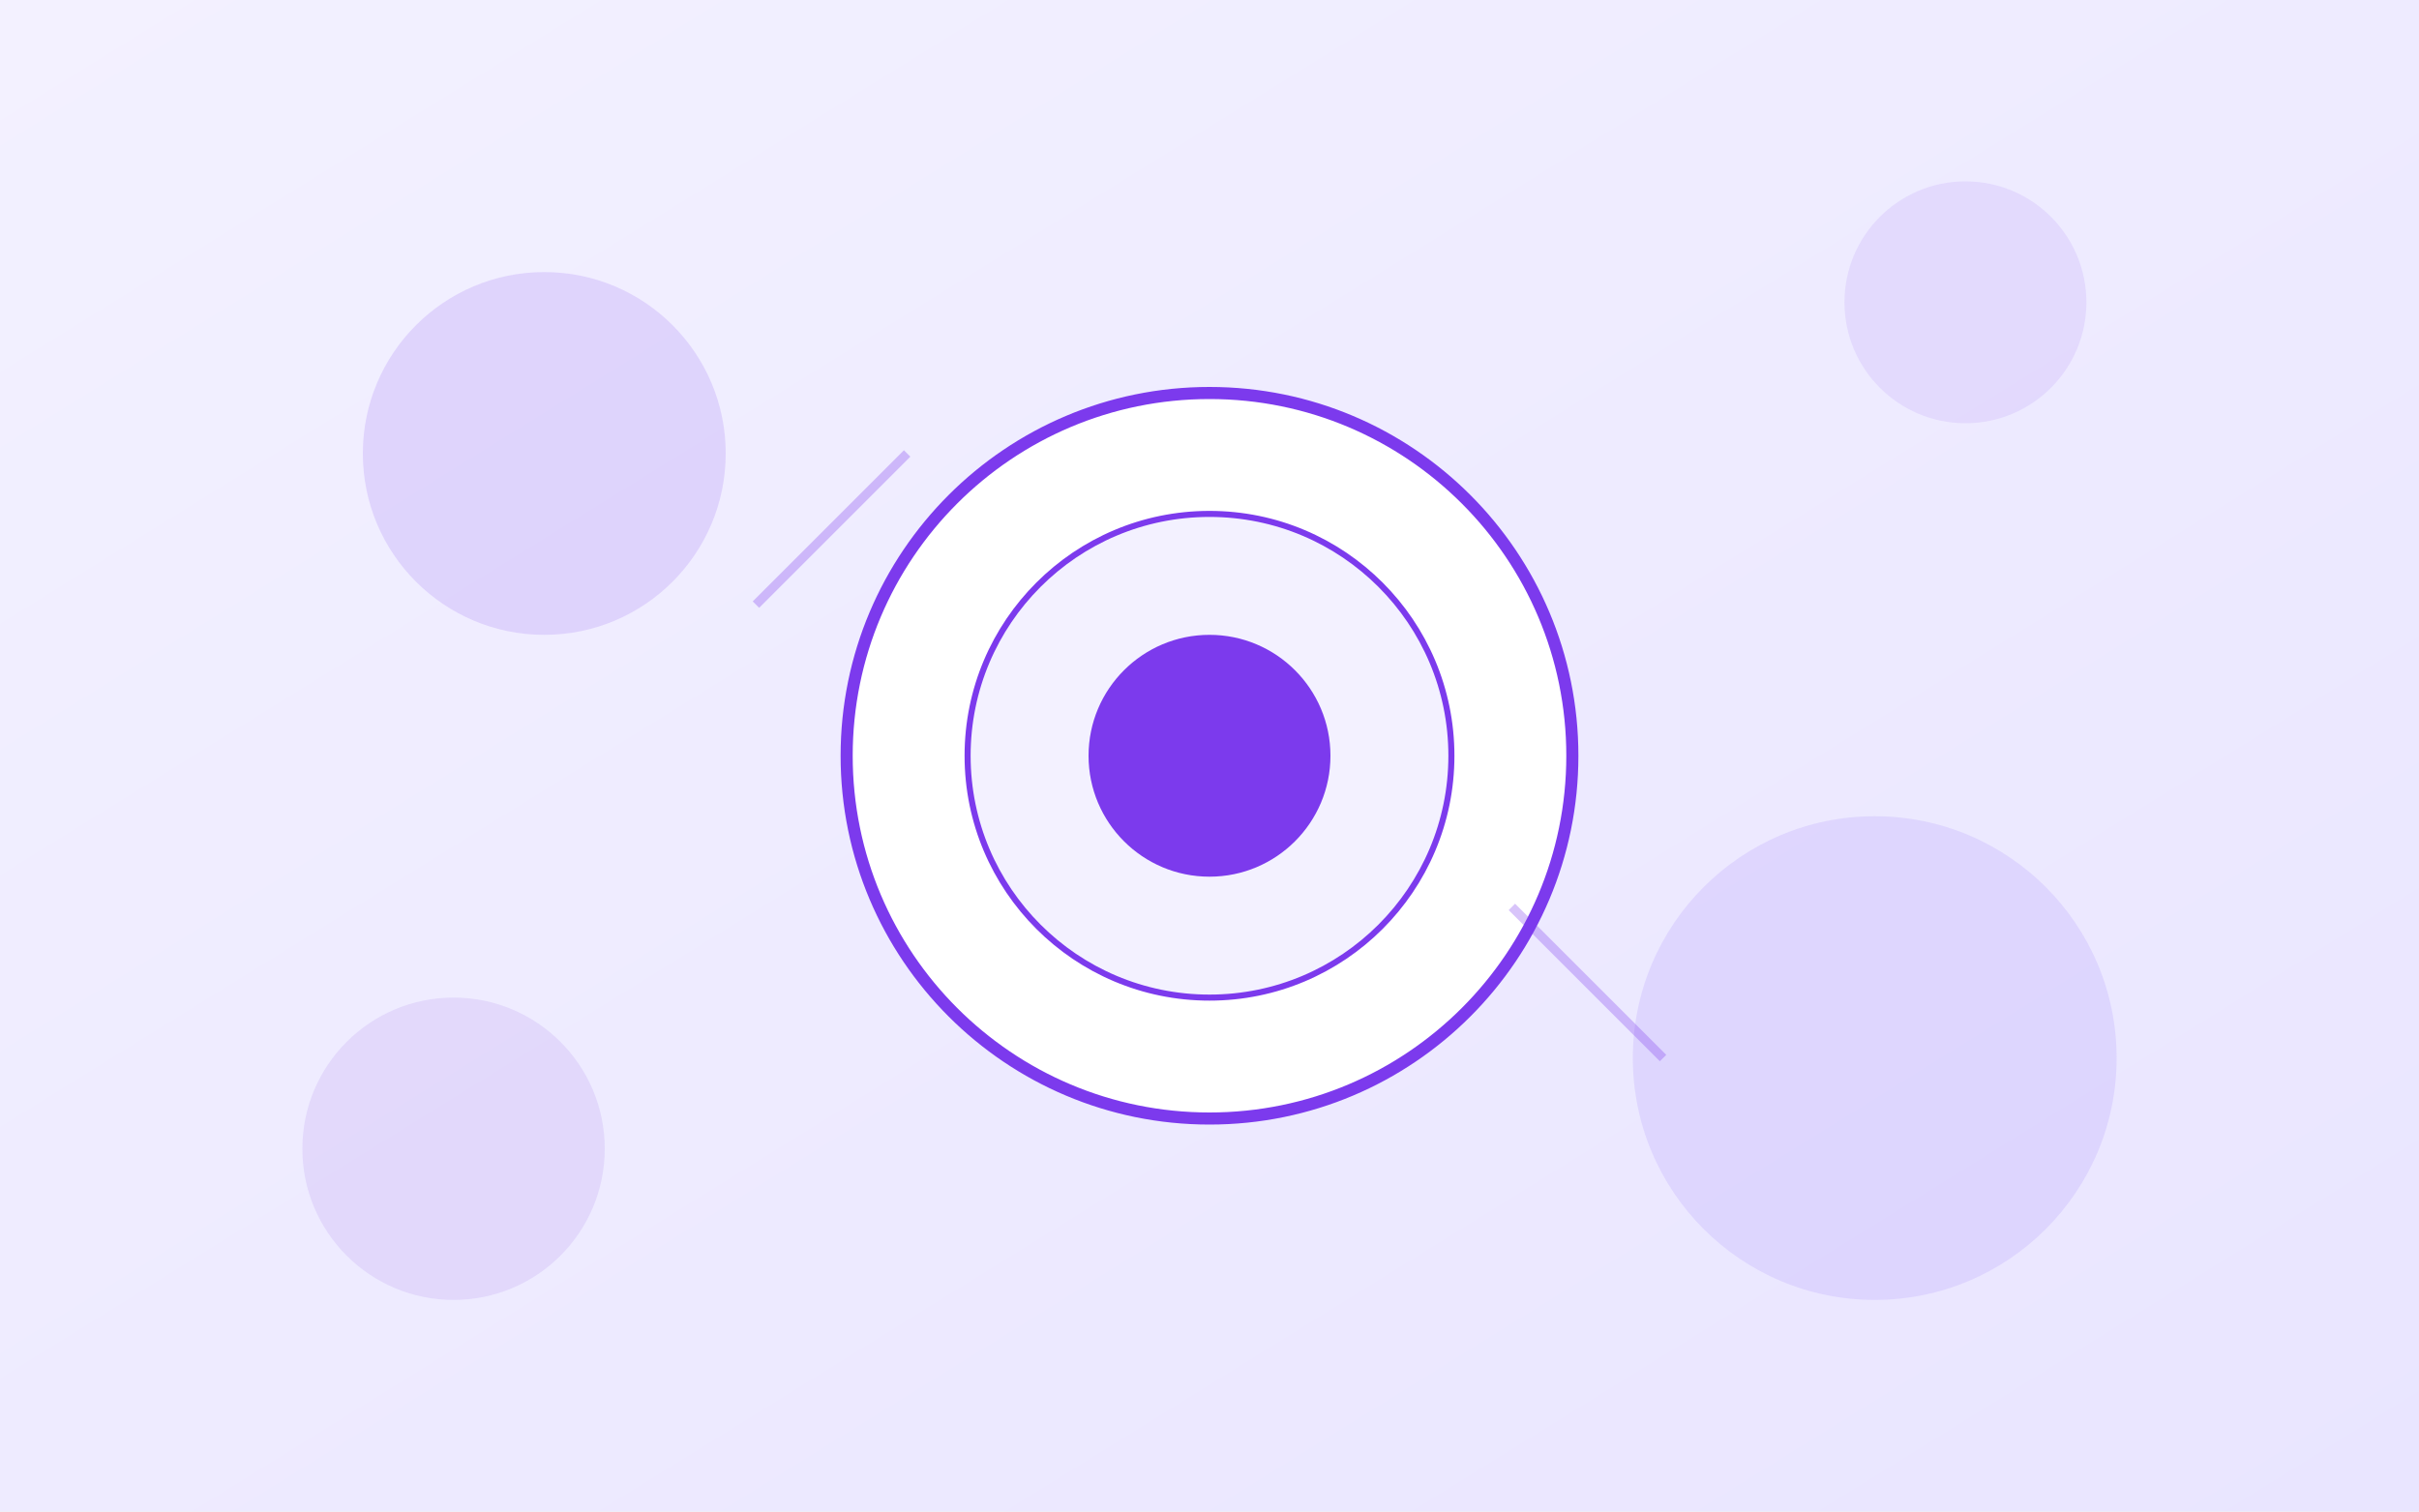
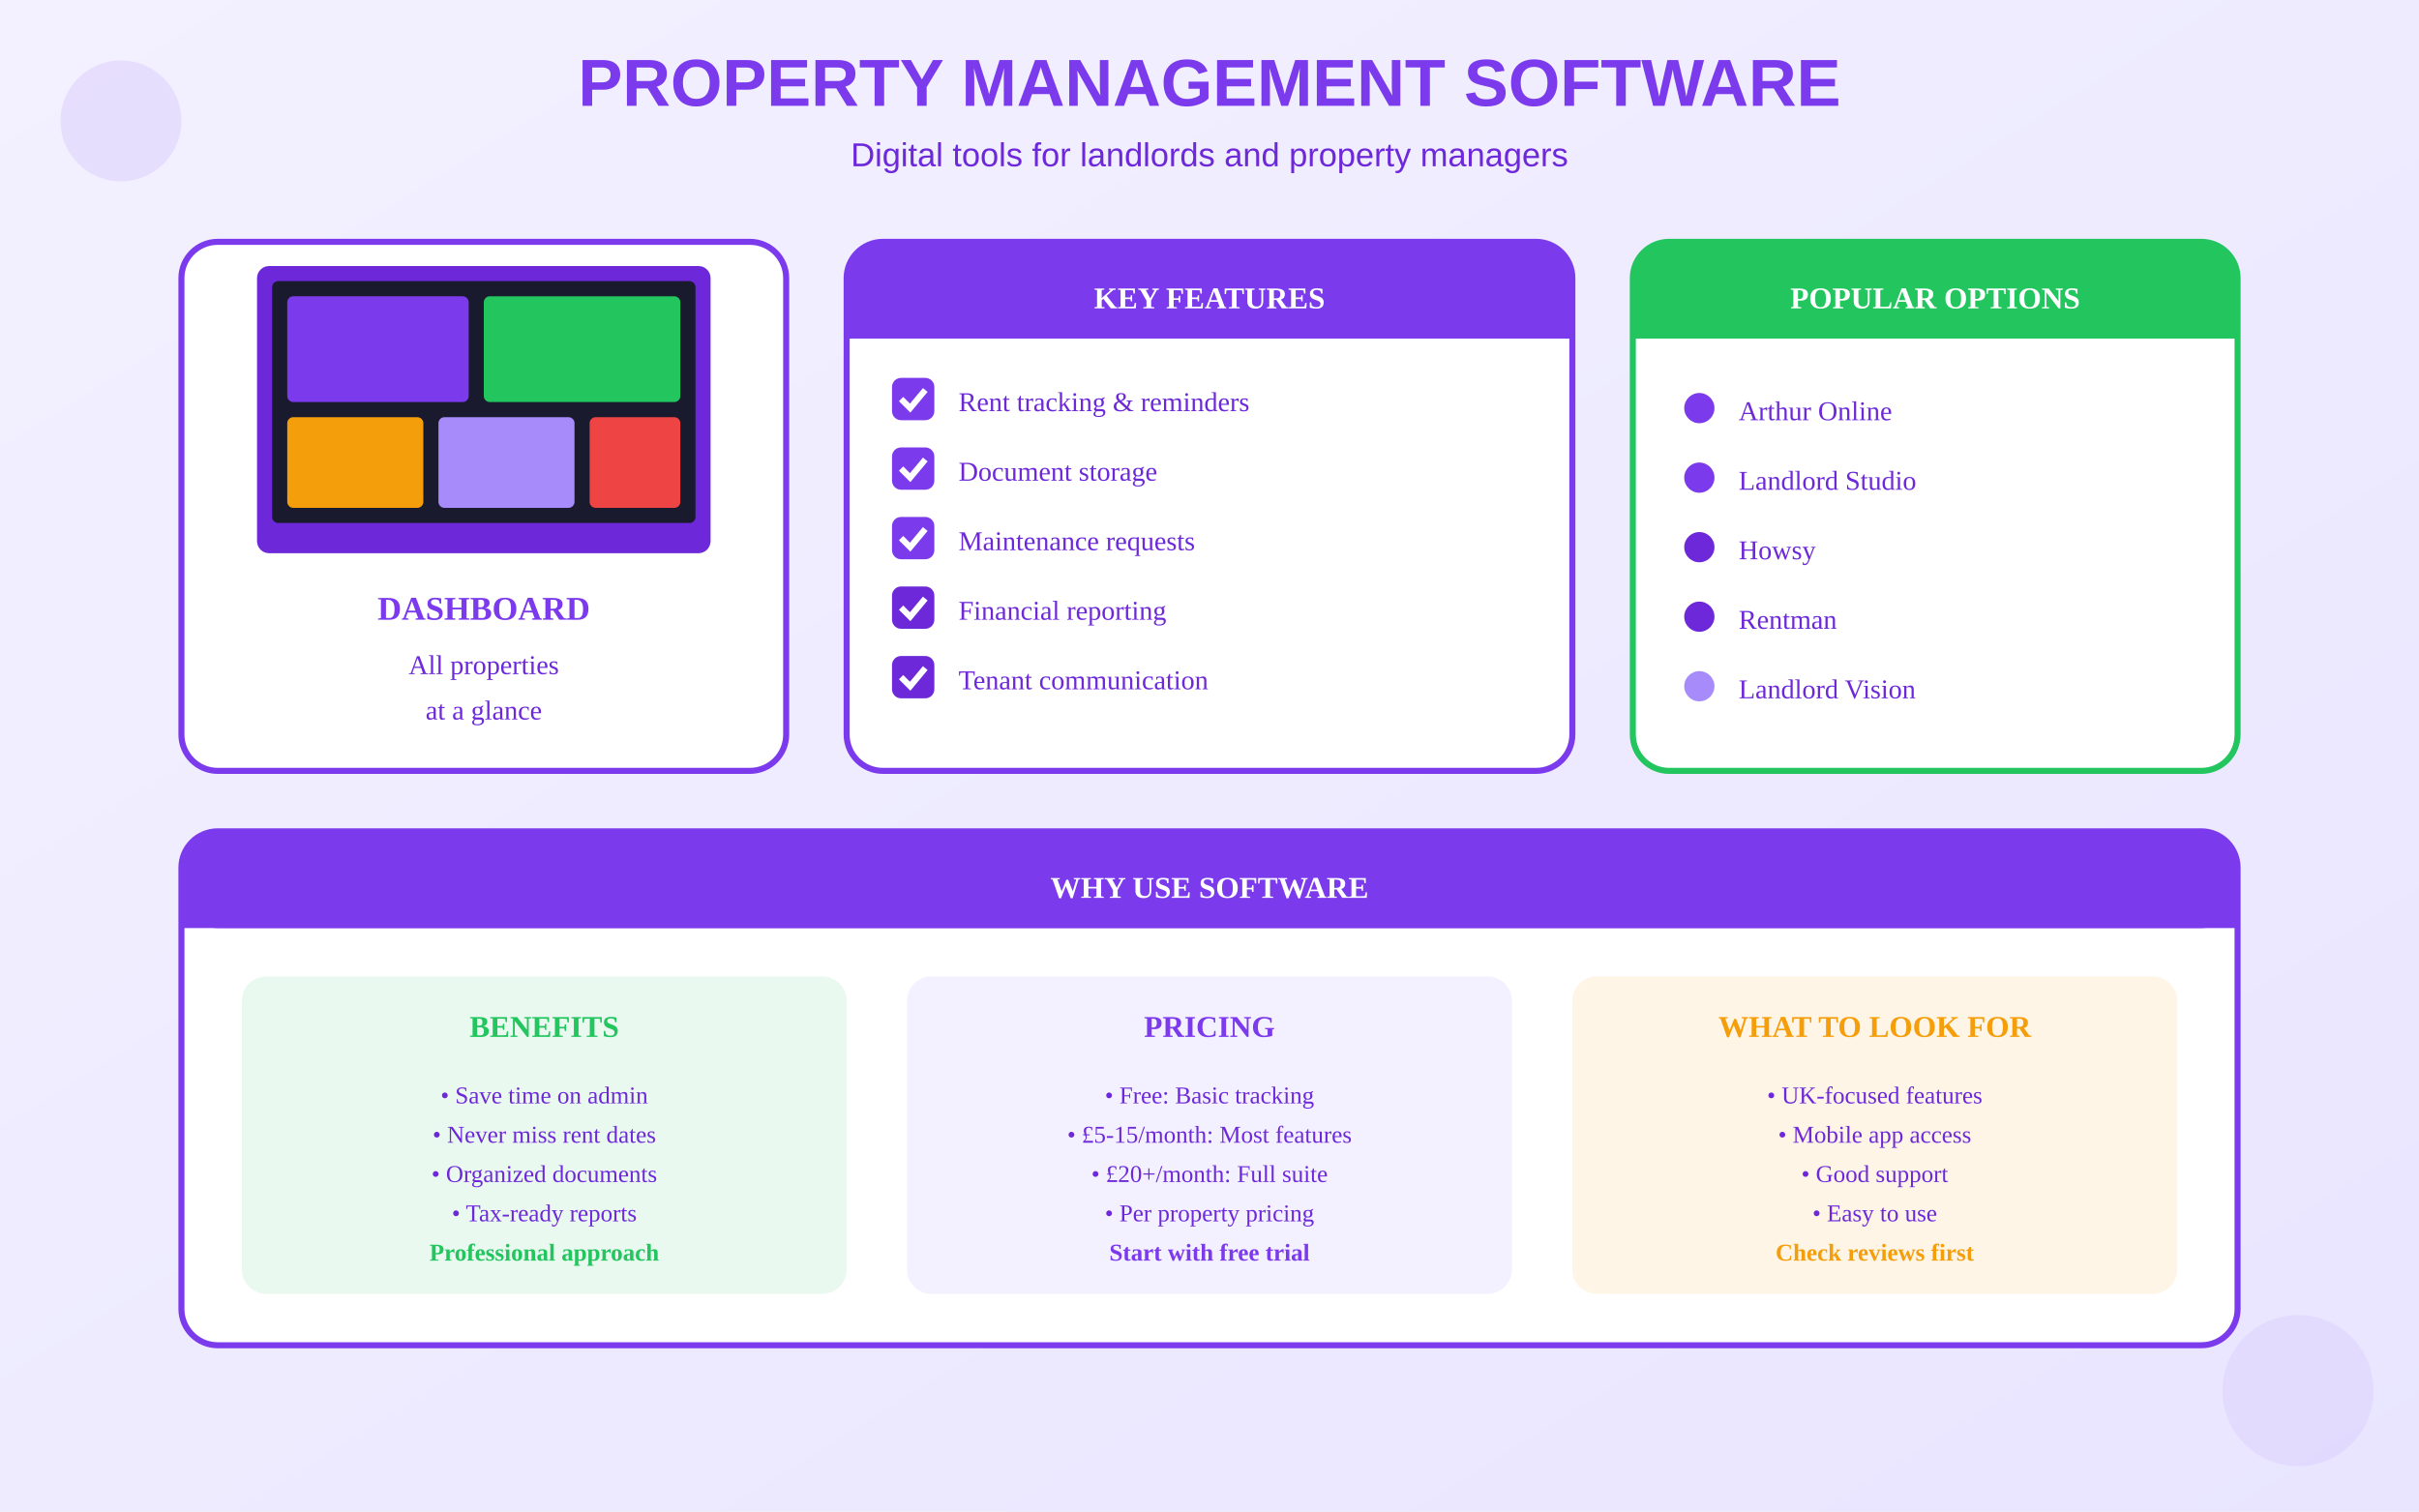
<svg xmlns="http://www.w3.org/2000/svg" viewBox="0 0 800 500">
  <defs>
    <linearGradient id="bgGrad" x1="0%" y1="0%" x2="100%" y2="100%">
      <stop offset="0%" style="stop-color:#F3F1FF" />
      <stop offset="100%" style="stop-color:#E9E5FF" />
    </linearGradient>
  </defs>
  <rect width="800" height="500" fill="url(#bgGrad)" />
-   <circle cx="400" cy="250" r="120" fill="white" stroke="#7C3AED" stroke-width="4" />
-   <circle cx="400" cy="250" r="80" fill="#F3F1FF" stroke="#7C3AED" stroke-width="2" />
-   <circle cx="400" cy="250" r="40" fill="#7C3AED" />
-   <circle cx="180" cy="150" r="60" fill="#7C3AED" opacity="0.15" />
-   <circle cx="620" cy="350" r="80" fill="#A78BFA" opacity="0.2" />
-   <circle cx="650" cy="100" r="40" fill="#7C3AED" opacity="0.1" />
-   <circle cx="150" cy="380" r="50" fill="#6D28D9" opacity="0.1" />
-   <line x1="250" y1="200" x2="300" y2="150" stroke="#7C3AED" stroke-width="3" opacity="0.3" />
-   <line x1="500" y1="300" x2="550" y2="350" stroke="#7C3AED" stroke-width="3" opacity="0.3" />
+   <text x="400" y="35" text-anchor="middle" fill="#7C3AED" font-size="22" font-weight="bold" font-family="Arial">PROPERTY MANAGEMENT SOFTWARE</text>
+   <text x="400" y="55" text-anchor="middle" fill="#6D28D9" font-size="11" font-family="Arial">Digital tools for landlords and property managers</text>
+   <g transform="translate(60, 80)">
+     <rect x="0" y="0" width="200" height="175" rx="12" fill="white" stroke="#7C3AED" stroke-width="2" />
+     <g transform="translate(25, 8)">
+       <rect x="0" y="0" width="150" height="95" rx="4" fill="#6D28D9" />
+       <rect x="5" y="5" width="140" height="80" rx="2" fill="#1a1a2e" />
+       <rect x="10" y="10" width="60" height="35" rx="2" fill="#7C3AED" />
+       <rect x="75" y="10" width="65" height="35" rx="2" fill="#22C55E" />
+       <rect x="10" y="50" width="45" height="30" rx="2" fill="#F59E0B" />
+       <rect x="60" y="50" width="45" height="30" rx="2" fill="#A78BFA" />
+       <rect x="110" y="50" width="30" height="30" rx="2" fill="#EF4444" />
+     </g>
+     <text x="100" y="125" text-anchor="middle" fill="#7C3AED" font-size="11" font-weight="bold">DASHBOARD</text>
+     <text x="100" y="143" text-anchor="middle" fill="#6D28D9" font-size="9">All properties</text>
+     <text x="100" y="158" text-anchor="middle" fill="#6D28D9" font-size="9">at a glance</text>
+   </g>
+   <g transform="translate(280, 80)">
+     <rect x="0" y="0" width="240" height="175" rx="12" fill="white" stroke="#7C3AED" stroke-width="2" />
+     <rect x="0" y="0" width="240" height="32" rx="12" fill="#7C3AED" />
+     <rect x="0" y="20" width="240" height="12" fill="#7C3AED" />
+     <text x="120" y="22" text-anchor="middle" fill="white" font-size="10" font-weight="bold">KEY FEATURES</text>
+     <g transform="translate(15, 45)">
+       <rect x="0" y="0" width="14" height="14" rx="3" fill="#7C3AED" />
+       <path d="M3 7 L6 10 L11 4" stroke="white" stroke-width="2" fill="none" />
+       <text x="22" y="11" fill="#6D28D9" font-size="9">Rent tracking &amp; reminders</text>
+     </g>
+     <g transform="translate(15, 68)">
+       <rect x="0" y="0" width="14" height="14" rx="3" fill="#7C3AED" />
+       <path d="M3 7 L6 10 L11 4" stroke="white" stroke-width="2" fill="none" />
+       <text x="22" y="11" fill="#6D28D9" font-size="9">Document storage</text>
+     </g>
+     <g transform="translate(15, 91)">
+       <rect x="0" y="0" width="14" height="14" rx="3" fill="#7C3AED" />
+       <path d="M3 7 L6 10 L11 4" stroke="white" stroke-width="2" fill="none" />
+       <text x="22" y="11" fill="#6D28D9" font-size="9">Maintenance requests</text>
+     </g>
+     <g transform="translate(15, 114)">
+       <rect x="0" y="0" width="14" height="14" rx="3" fill="#6D28D9" />
+       <path d="M3 7 L6 10 L11 4" stroke="white" stroke-width="2" fill="none" />
+       <text x="22" y="11" fill="#6D28D9" font-size="9">Financial reporting</text>
+     </g>
+     <g transform="translate(15, 137)">
+       <rect x="0" y="0" width="14" height="14" rx="3" fill="#6D28D9" />
+       <path d="M3 7 L6 10 L11 4" stroke="white" stroke-width="2" fill="none" />
+       <text x="22" y="11" fill="#6D28D9" font-size="9">Tenant communication</text>
+     </g>
+   </g>
+   <g transform="translate(540, 80)">
+     <rect x="0" y="0" width="200" height="175" rx="12" fill="white" stroke="#22C55E" stroke-width="2" />
+     <rect x="0" y="0" width="200" height="32" rx="12" fill="#22C55E" />
+     <rect x="0" y="20" width="200" height="12" fill="#22C55E" />
+     <text x="100" y="22" text-anchor="middle" fill="white" font-size="10" font-weight="bold">POPULAR OPTIONS</text>
+     <g transform="translate(15, 48)">
+       <circle cx="7" cy="7" r="5" fill="#7C3AED" />
+       <text x="20" y="11" fill="#6D28D9" font-size="9">Arthur Online</text>
+     </g>
+     <g transform="translate(15, 71)">
+       <circle cx="7" cy="7" r="5" fill="#7C3AED" />
+       <text x="20" y="11" fill="#6D28D9" font-size="9">Landlord Studio</text>
+     </g>
+     <g transform="translate(15, 94)">
+       <circle cx="7" cy="7" r="5" fill="#6D28D9" />
+       <text x="20" y="11" fill="#6D28D9" font-size="9">Howsy</text>
+     </g>
+     <g transform="translate(15, 117)">
+       <circle cx="7" cy="7" r="5" fill="#6D28D9" />
+       <text x="20" y="11" fill="#6D28D9" font-size="9">Rentman</text>
+     </g>
+     <g transform="translate(15, 140)">
+       <circle cx="7" cy="7" r="5" fill="#A78BFA" />
+       <text x="20" y="11" fill="#6D28D9" font-size="9">Landlord Vision</text>
+     </g>
+   </g>
+   <g transform="translate(60, 275)">
+     <rect x="0" y="0" width="680" height="170" rx="12" fill="white" stroke="#7C3AED" stroke-width="2" />
+     <rect x="0" y="0" width="680" height="32" rx="12" fill="#7C3AED" />
+     <rect x="0" y="20" width="680" height="12" fill="#7C3AED" />
+     <text x="340" y="22" text-anchor="middle" fill="white" font-size="10" font-weight="bold">WHY USE SOFTWARE</text>
+     <g transform="translate(20, 48)">
+       <rect x="0" y="0" width="200" height="105" rx="8" fill="#22C55E" opacity="0.1" />
+       <text x="100" y="20" text-anchor="middle" fill="#22C55E" font-size="10" font-weight="bold">BENEFITS</text>
+       <text x="100" y="42" text-anchor="middle" fill="#6D28D9" font-size="8">• Save time on admin</text>
+       <text x="100" y="55" text-anchor="middle" fill="#6D28D9" font-size="8">• Never miss rent dates</text>
+       <text x="100" y="68" text-anchor="middle" fill="#6D28D9" font-size="8">• Organized documents</text>
+       <text x="100" y="81" text-anchor="middle" fill="#6D28D9" font-size="8">• Tax-ready reports</text>
+       <text x="100" y="94" text-anchor="middle" fill="#22C55E" font-size="8" font-weight="bold">Professional approach</text>
+     </g>
+     <g transform="translate(240, 48)">
+       <rect x="0" y="0" width="200" height="105" rx="8" fill="#F3F1FF" />
+       <text x="100" y="20" text-anchor="middle" fill="#7C3AED" font-size="10" font-weight="bold">PRICING</text>
+       <text x="100" y="42" text-anchor="middle" fill="#6D28D9" font-size="8">• Free: Basic tracking</text>
+       <text x="100" y="55" text-anchor="middle" fill="#6D28D9" font-size="8">• £5-15/month: Most features</text>
+       <text x="100" y="68" text-anchor="middle" fill="#6D28D9" font-size="8">• £20+/month: Full suite</text>
+       <text x="100" y="81" text-anchor="middle" fill="#6D28D9" font-size="8">• Per property pricing</text>
+       <text x="100" y="94" text-anchor="middle" fill="#7C3AED" font-size="8" font-weight="bold">Start with free trial</text>
+     </g>
+     <g transform="translate(460, 48)">
+       <rect x="0" y="0" width="200" height="105" rx="8" fill="#F59E0B" opacity="0.1" />
+       <text x="100" y="20" text-anchor="middle" fill="#F59E0B" font-size="10" font-weight="bold">WHAT TO LOOK FOR</text>
+       <text x="100" y="42" text-anchor="middle" fill="#6D28D9" font-size="8">• UK-focused features</text>
+       <text x="100" y="55" text-anchor="middle" fill="#6D28D9" font-size="8">• Mobile app access</text>
+       <text x="100" y="68" text-anchor="middle" fill="#6D28D9" font-size="8">• Good support</text>
+       <text x="100" y="81" text-anchor="middle" fill="#6D28D9" font-size="8">• Easy to use</text>
+       <text x="100" y="94" text-anchor="middle" fill="#F59E0B" font-size="8" font-weight="bold">Check reviews first</text>
+     </g>
+   </g>
+   <circle cx="40" cy="40" r="20" fill="#7C3AED" opacity="0.1" />
+   <circle cx="760" cy="460" r="25" fill="#A78BFA" opacity="0.12" />
</svg>
